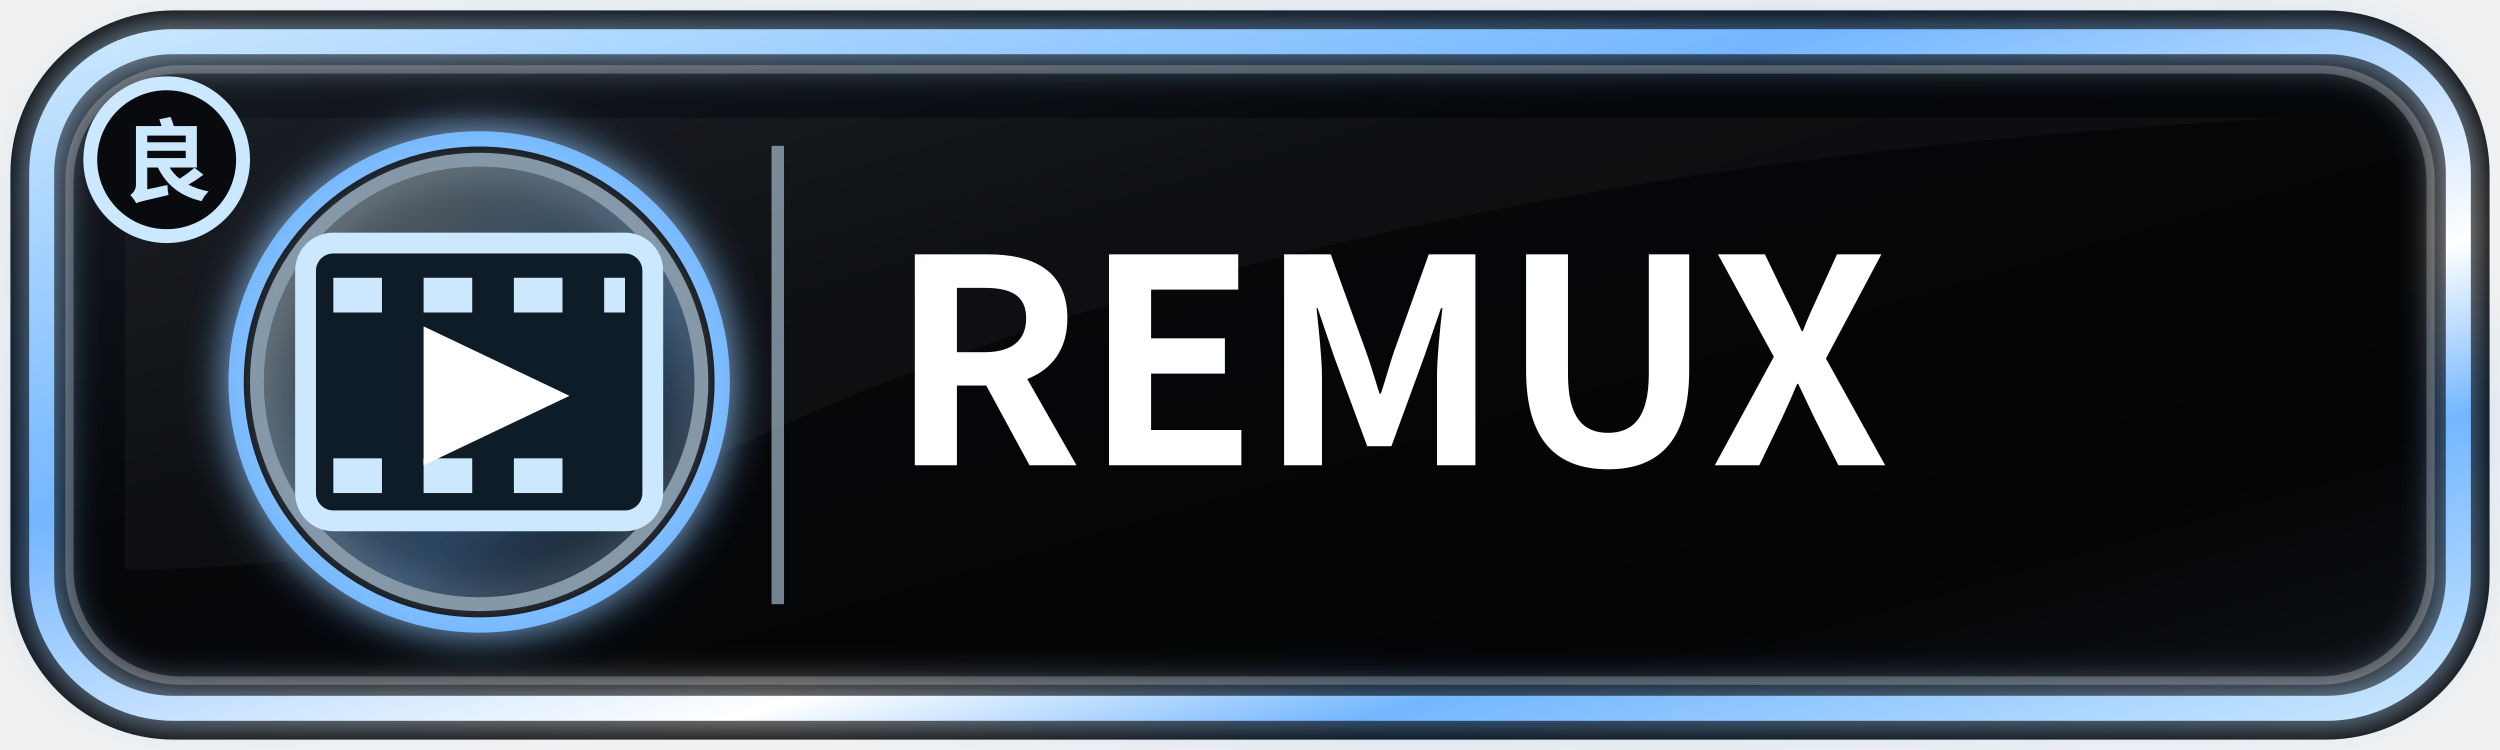
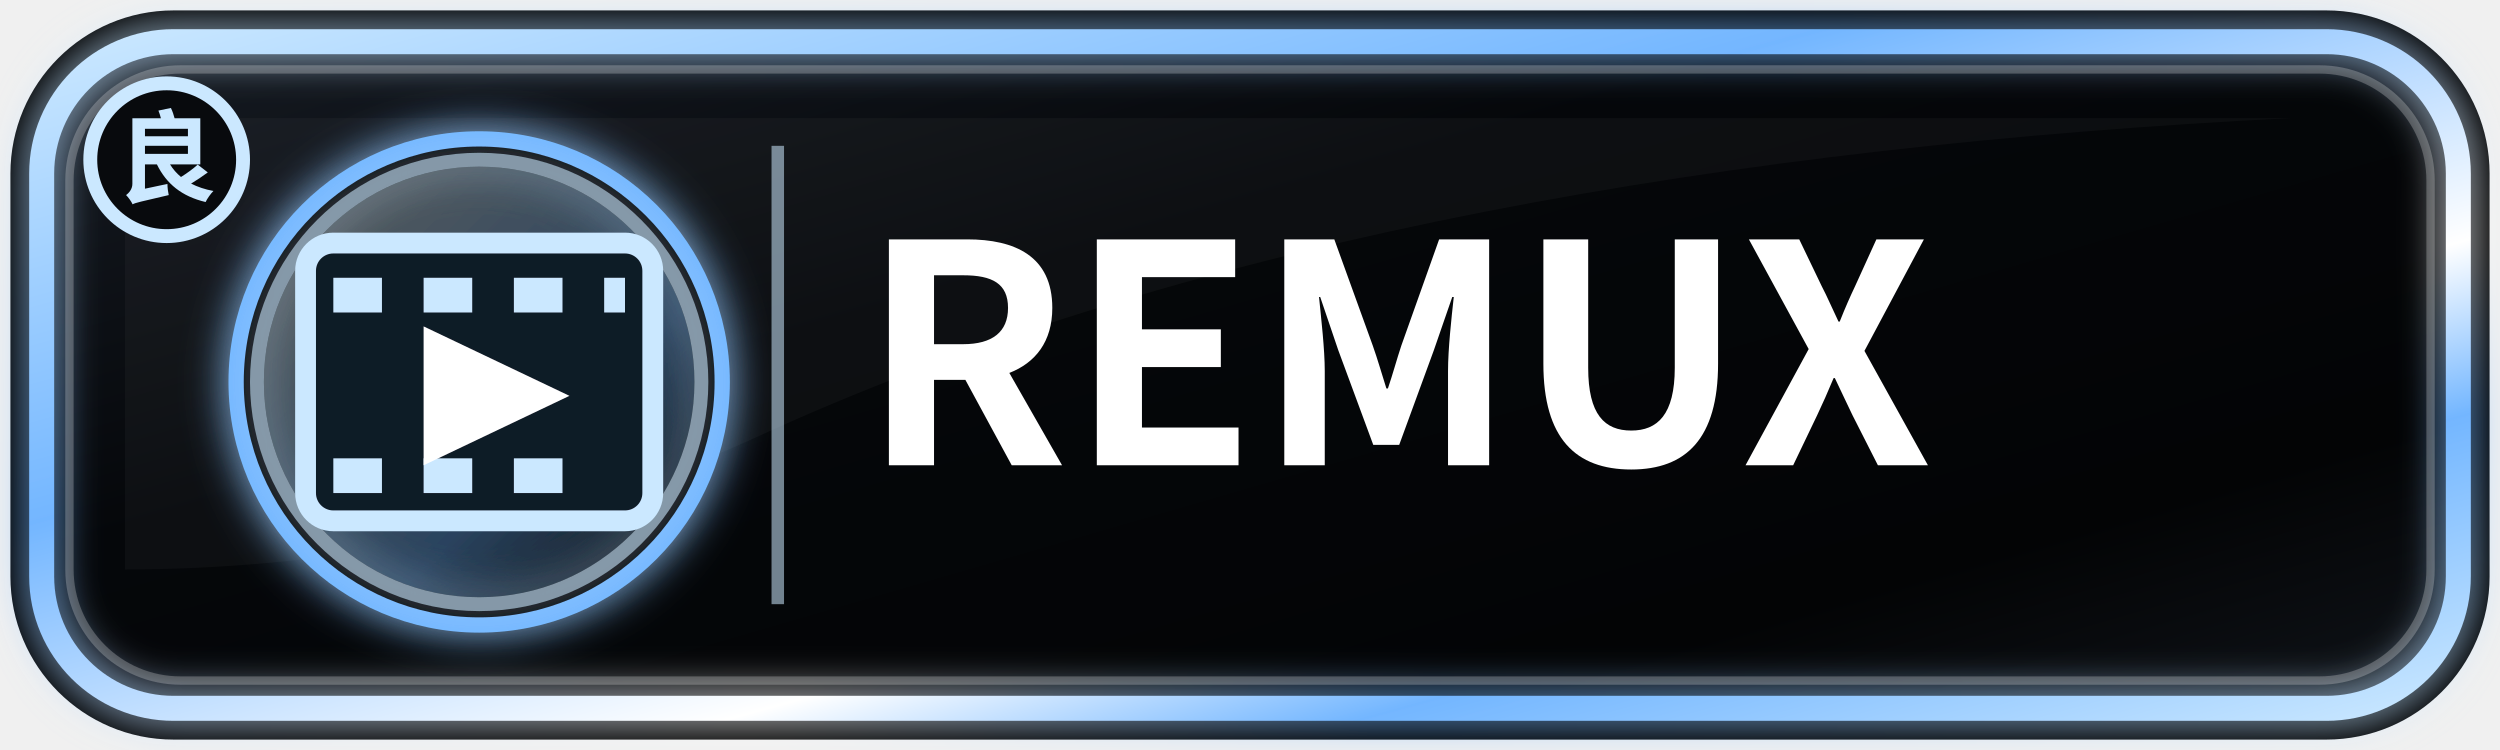
<svg xmlns="http://www.w3.org/2000/svg" width="360" height="108" viewBox="0 0 360 108">
  <defs>
    <linearGradient id="bg" x1="0" y1="0" x2="1" y2="1">
      <stop offset="0" stop-color="#171C24" />
      <stop offset=".38" stop-color="#05070A" />
      <stop offset=".78" stop-color="#030405" />
      <stop offset="1" stop-color="#11151B" />
    </linearGradient>
    <linearGradient id="edge" x1="0" y1="0" x2="1" y2="1">
      <stop offset="0" stop-color="#CBE8FF" />
      <stop offset=".36" stop-color="#73B6FF" />
      <stop offset=".65" stop-color="#FFFFFF" />
      <stop offset=".78" stop-color="#73B6FF" />
      <stop offset="1" stop-color="#CBE8FF" />
    </linearGradient>
    <linearGradient id="iconFill" x1="0" y1="0" x2="1" y2="1">
      <stop offset="0" stop-color="#FFFFFF" />
      <stop offset=".25" stop-color="#CBE8FF" />
      <stop offset=".65" stop-color="#73B6FF" />
      <stop offset="1" stop-color="#0B0D12" />
    </linearGradient>
    <linearGradient id="gold" x1="0" y1="0" x2="1" y2="1">
      <stop offset="0" stop-color="#FFF1A8" />
      <stop offset=".3" stop-color="#FFD45E" />
      <stop offset=".72" stop-color="#B56A00" />
      <stop offset="1" stop-color="#FFF1A8" />
    </linearGradient>
    <filter id="glow" x="-40%" y="-40%" width="180%" height="180%">
      <feGaussianBlur stdDeviation="3" result="b" />
      <feMerge>
        <feMergeNode in="b" />
        <feMergeNode in="SourceGraphic" />
      </feMerge>
    </filter>
    <filter id="soft" x="-20%" y="-20%" width="140%" height="140%">
      <feGaussianBlur stdDeviation="1.2" />
    </filter>
  </defs>
  <rect x="3" y="3" width="354" height="102" rx="22" fill="url(#bg)" stroke="#000000" stroke-width="3" />
  <rect x="6" y="6" width="348" height="96" rx="19" fill="none" stroke="url(#edge)" stroke-width="3.6" filter="url(#glow)" />
  <rect x="10" y="10" width="340" height="88" rx="16" fill="none" stroke="#FFFFFF" stroke-opacity=".24" stroke-width="1.2" />
  <path d="M18 17H330C250 21 173 34 111 62C79 77 45 82 18 82Z" fill="#FFFFFF" opacity=".035" />
  <circle cx="24" cy="23" r="11" fill="#080A0D" stroke="#CBE8FF" stroke-width="2" />
-   <text x="24" y="28" text-anchor="middle" font-family="Noto Sans CJK SC,Arial,sans-serif" font-size="13" font-weight="900" fill="#CBE8FF">良</text>
+   <text x="24" y="28" text-anchor="middle" font-family="Noto Sans CJK SC,Arial,sans-serif" font-size="14.5" font-weight="900" fill="#CBE8FF">良</text>
  <g filter="url(#glow)">
    <circle cx="69" cy="55" r="35" fill="#05070A" stroke="#73B6FF" stroke-width="2.2" />
    <circle cx="69" cy="55" r="31" fill="url(#iconFill)" opacity=".34" />
    <circle cx="69" cy="55" r="32" fill="none" stroke="#CBE8FF" stroke-opacity=".58" stroke-width="2" filter="url(#glow)" />
    <rect x="44" y="35" width="50" height="40" rx="4" fill="#111A27" stroke="#CBE8FF" stroke-width="3" />
    <path d="M48 40h7v5h-7zm13 0h7v5h-7zm13 0h7v5h-7zm13 0h3v5h-3M48 66h7v5h-7zm13 0h7v5h-7zm13 0h7v5h-7z" fill="#CBE8FF" />
    <path d="M61 47l21 10-21 10z" fill="#FFFFFF" />
  </g>
  <path d="M112 21v66" stroke="#CBE8FF" stroke-opacity=".55" stroke-width="1.8" />
-   <text x="128" y="67" font-family="Noto Sans CJK SC,Arial,sans-serif" font-size="41" font-weight="900" fill="#FFFFFF">REMUX</text>
+   <text x="124" y="67" font-family="Noto Sans CJK SC,Arial,sans-serif" font-size="43.9" font-weight="900" fill="#FFFFFF">REMUX</text>
</svg>
